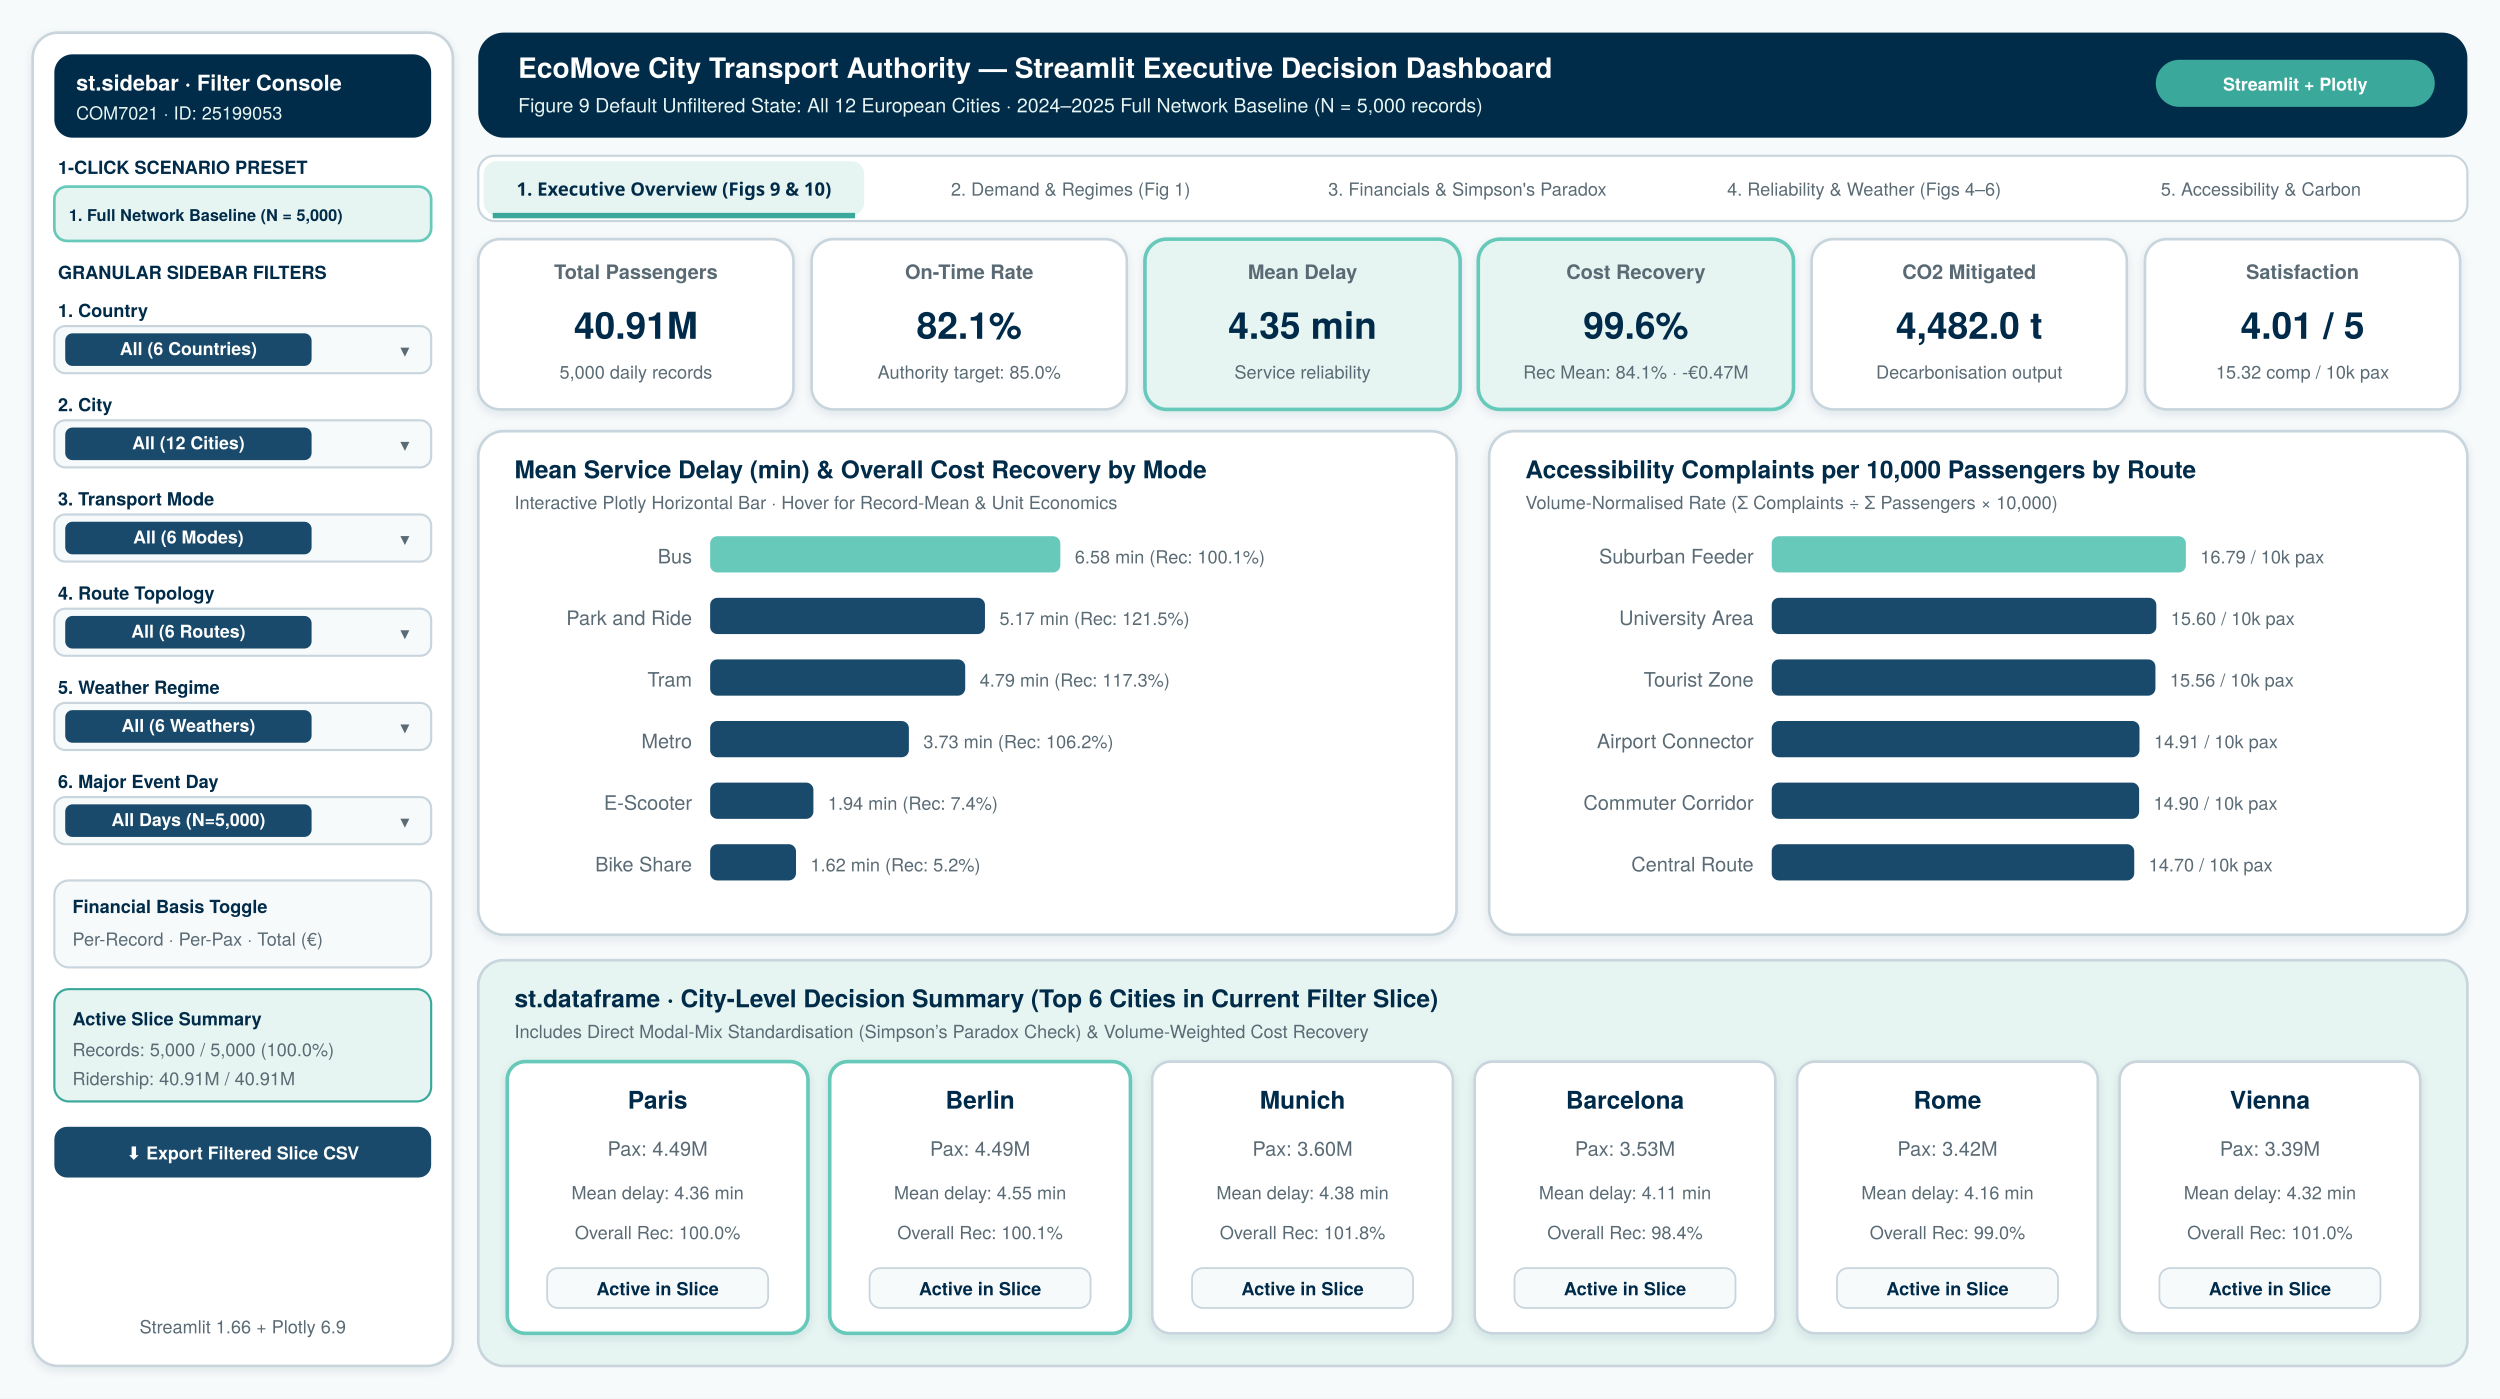
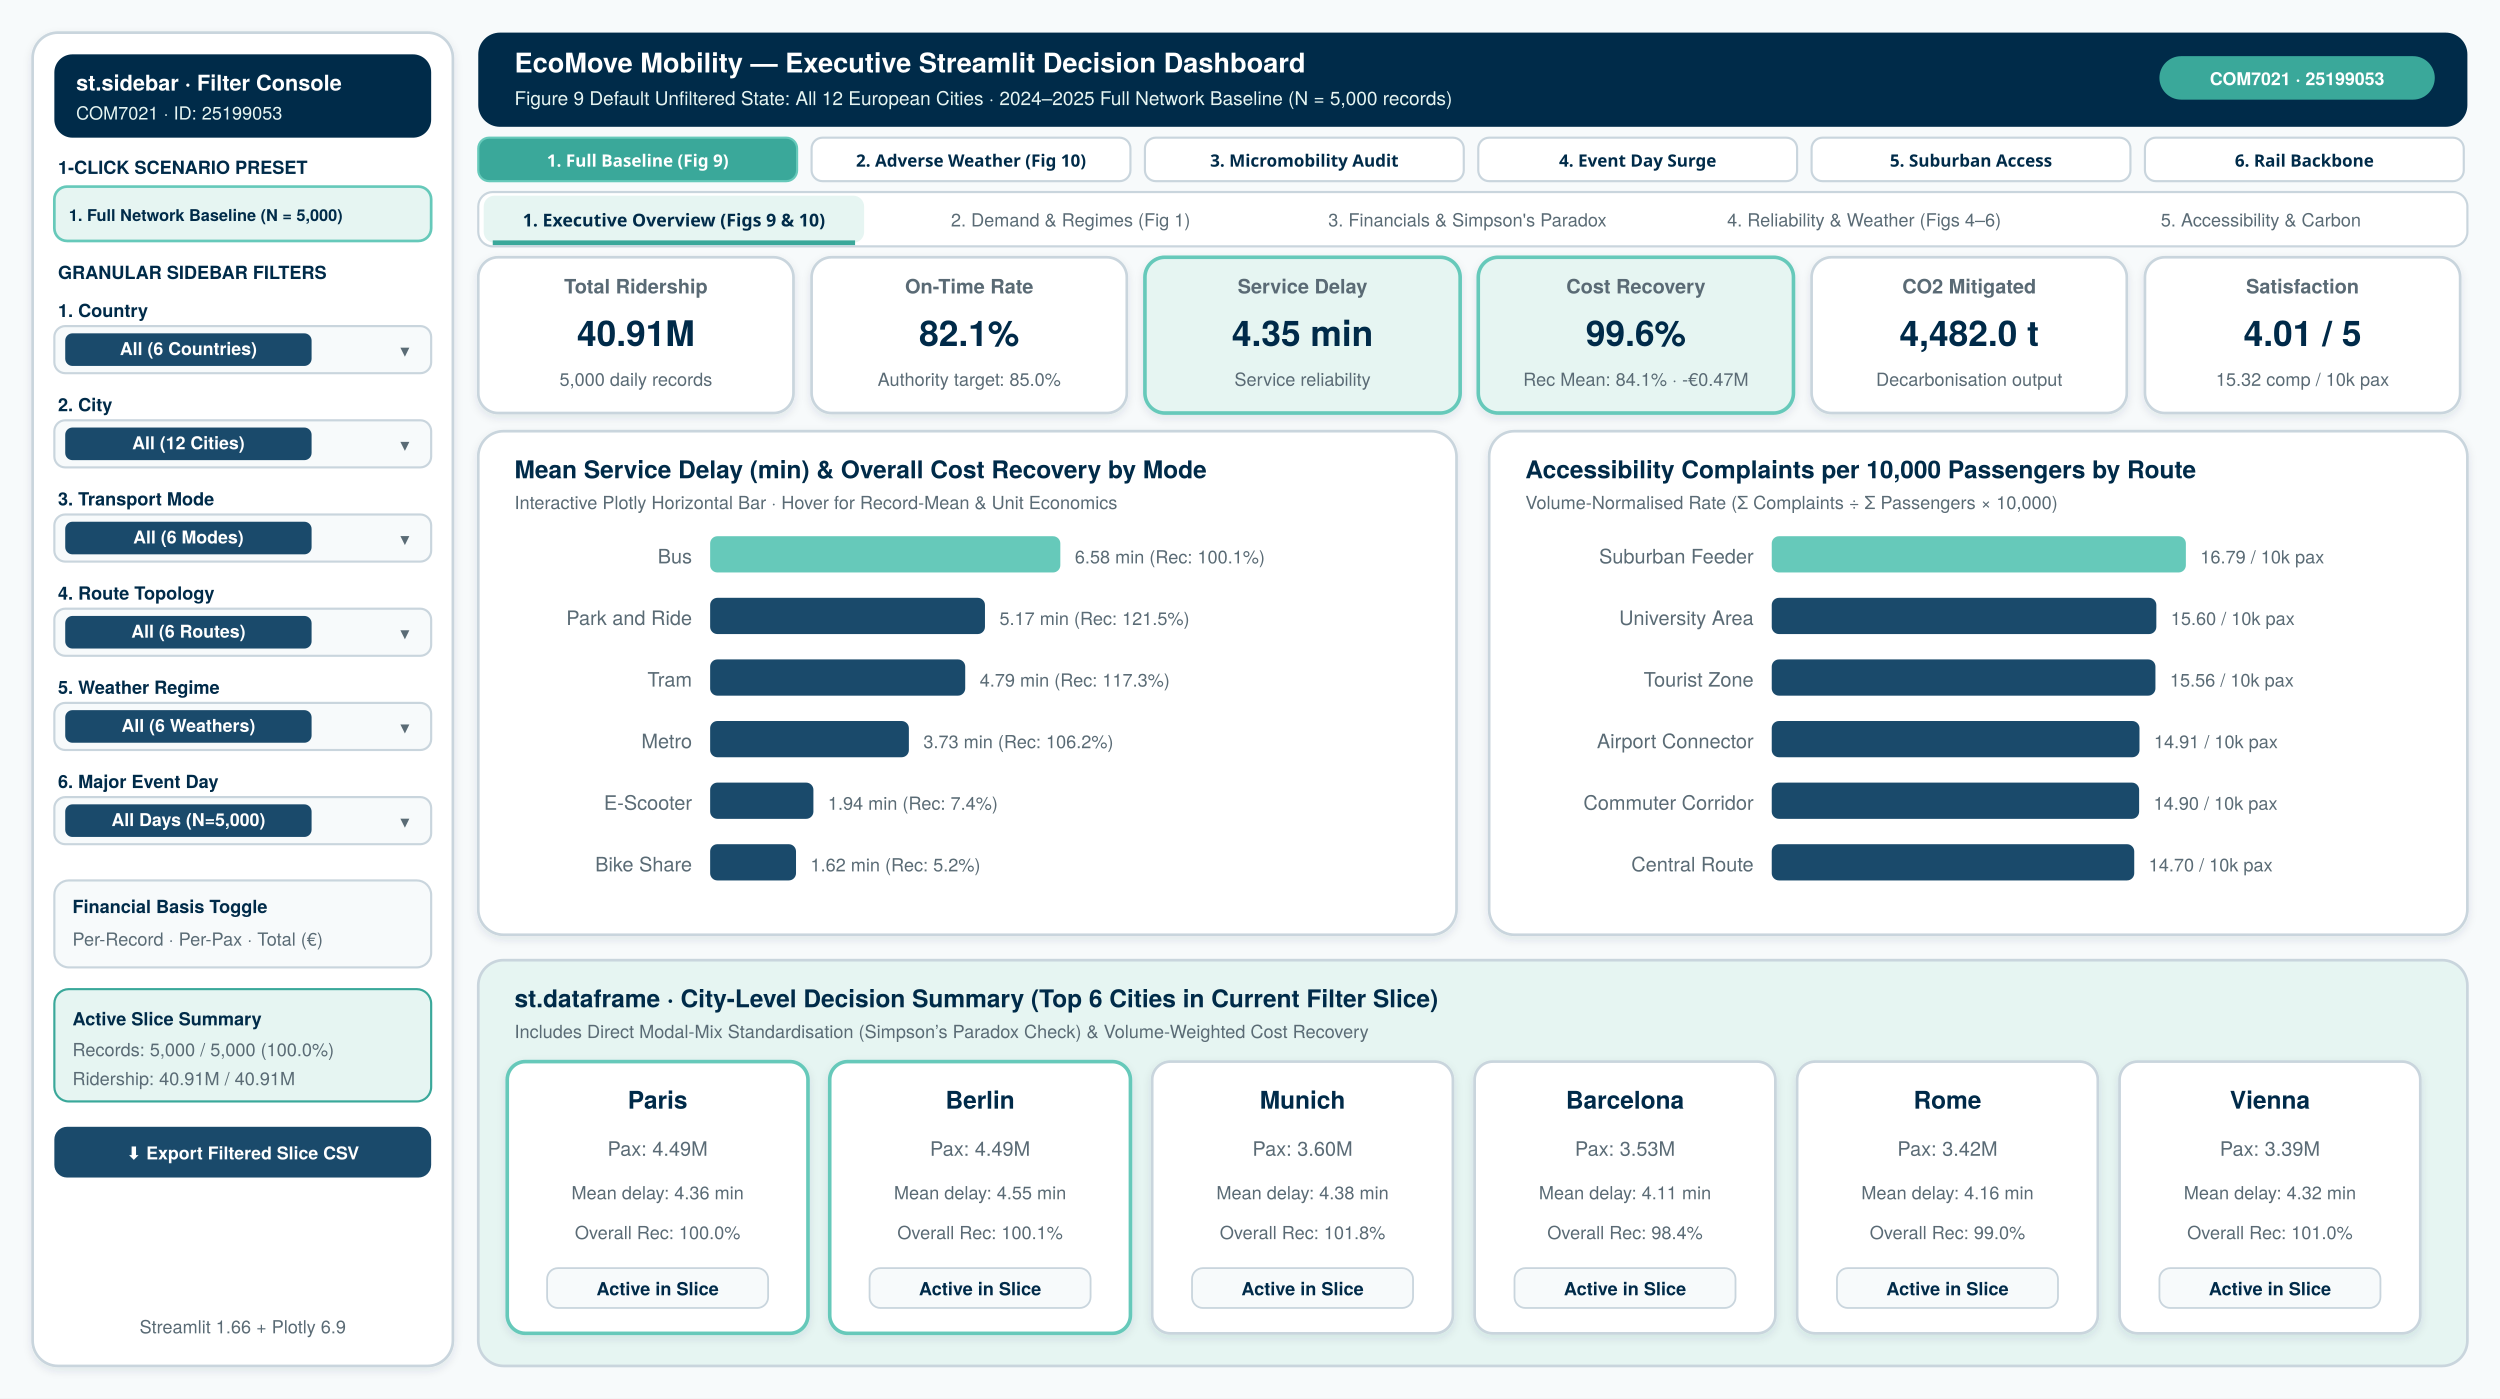
<svg xmlns="http://www.w3.org/2000/svg" width="1380" height="772" viewBox="0 0 1380 772">
  <rect width="1380" height="772" fill="#F7FAFB" />
  <defs>
    <filter id="shadow" x="-6%" y="-6%" width="118%" height="118%">
      <feDropShadow dx="0" dy="2" stdDeviation="2.4" flood-color="#002B49" flood-opacity="0.10" />
    </filter>
    <style>
      .lab { font: 600 13.5px Aptos, 'Helvetica Neue', sans-serif; fill: #002B49; }
      .labw { font: 600 13px Aptos, 'Helvetica Neue', sans-serif; fill: #FFFFFF; }
      .small { font: 400 11px Aptos, 'Helvetica Neue', sans-serif; fill: #5A6B75; }
      .tiny { font: 400 10px Aptos, 'Helvetica Neue', sans-serif; fill: #5A6B75; }
      .chip { font: 700 9.8px Aptos, 'Helvetica Neue', sans-serif; fill: #FFFFFF; }
      .zone { font: 700 10px Aptos, 'Helvetica Neue', sans-serif; fill: #002B49; }
    </style>
  </defs>
  <rect x="18" y="18" width="232" height="736" rx="14" fill="#FFFFFF" stroke="#C9D5DD" stroke-width="1.5" filter="url(#shadow)" />
  <rect x="30" y="30" width="208" height="46" rx="10" fill="#002B49" />
  <text x="42" y="50" style="font:700 12px Aptos, Helvetica Neue, sans-serif; fill:#FFFFFF;">st.sidebar · Filter Console</text>
  <text x="42" y="66" style="font:400 10px Aptos, Helvetica Neue, sans-serif; fill:#E6F5F2;">COM7021 · ID: 25199053</text>
  <text x="32" y="96" class="zone">1-CLICK SCENARIO PRESET</text>
  <rect x="30" y="103" width="208" height="30" rx="7" fill="#E6F5F2" stroke="#66C9BA" stroke-width="1.5" />
  <text x="38" y="122" style="font:700 9.0px Aptos, Helvetica Neue, sans-serif; fill:#002B49;">1. Full Network Baseline (N = 5,000)</text>
  <text x="32" y="154" class="zone">GRANULAR SIDEBAR FILTERS</text>
  <text x="32" y="175" class="tiny" style="font-weight:700;fill:#002B49;">1. Country</text>
  <rect x="30" y="180" width="208" height="26" rx="6" fill="#F7FAFB" stroke="#C9D5DD" stroke-width="1.2" />
  <rect x="36" y="184" width="136" height="18" rx="4" fill="#1A4A6B" />
  <text x="104" y="196" text-anchor="middle" class="chip">All (6 Countries)</text>
  <text x="226" y="197" text-anchor="end" class="tiny">▾</text>
  <text x="32" y="227" class="tiny" style="font-weight:700;fill:#002B49;">2. City</text>
  <rect x="30" y="232" width="208" height="26" rx="6" fill="#F7FAFB" stroke="#C9D5DD" stroke-width="1.2" />
  <rect x="36" y="236" width="136" height="18" rx="4" fill="#1A4A6B" />
  <text x="104" y="248" text-anchor="middle" class="chip">All (12 Cities)</text>
  <text x="226" y="249" text-anchor="end" class="tiny">▾</text>
  <text x="32" y="279" class="tiny" style="font-weight:700;fill:#002B49;">3. Transport Mode</text>
  <rect x="30" y="284" width="208" height="26" rx="6" fill="#F7FAFB" stroke="#C9D5DD" stroke-width="1.2" />
  <rect x="36" y="288" width="136" height="18" rx="4" fill="#1A4A6B" />
  <text x="104" y="300" text-anchor="middle" class="chip">All (6 Modes)</text>
  <text x="226" y="301" text-anchor="end" class="tiny">▾</text>
  <text x="32" y="331" class="tiny" style="font-weight:700;fill:#002B49;">4. Route Topology</text>
  <rect x="30" y="336" width="208" height="26" rx="6" fill="#F7FAFB" stroke="#C9D5DD" stroke-width="1.2" />
  <rect x="36" y="340" width="136" height="18" rx="4" fill="#1A4A6B" />
  <text x="104" y="352" text-anchor="middle" class="chip">All (6 Routes)</text>
  <text x="226" y="353" text-anchor="end" class="tiny">▾</text>
  <text x="32" y="383" class="tiny" style="font-weight:700;fill:#002B49;">5. Weather Regime</text>
  <rect x="30" y="388" width="208" height="26" rx="6" fill="#F7FAFB" stroke="#C9D5DD" stroke-width="1.2" />
  <rect x="36" y="392" width="136" height="18" rx="4" fill="#1A4A6B" />
  <text x="104" y="404" text-anchor="middle" class="chip">All (6 Weathers)</text>
  <text x="226" y="405" text-anchor="end" class="tiny">▾</text>
  <text x="32" y="435" class="tiny" style="font-weight:700;fill:#002B49;">6. Major Event Day</text>
  <rect x="30" y="440" width="208" height="26" rx="6" fill="#F7FAFB" stroke="#C9D5DD" stroke-width="1.2" />
  <rect x="36" y="444" width="136" height="18" rx="4" fill="#1A4A6B" />
  <text x="104" y="456" text-anchor="middle" class="chip">All Days (N=5,000)</text>
  <text x="226" y="457" text-anchor="end" class="tiny">▾</text>
  <rect x="30" y="486" width="208" height="48" rx="8" fill="#F7FAFB" stroke="#C9D5DD" stroke-width="1.2" />
  <text x="40" y="504" class="tiny" style="font-weight:700;fill:#002B49;">Financial Basis Toggle</text>
  <text x="40" y="522" class="tiny">Per-Record · Per-Pax · Total (€)</text>
  <rect x="30" y="546" width="208" height="62" rx="8" fill="#E6F5F2" stroke="#3AA89A" stroke-width="1.2" />
  <text x="40" y="566" class="tiny" style="font-weight:700;fill:#002B49;">Active Slice Summary</text>
  <text x="40" y="583" class="tiny">Records: 5,000 / 5,000 (100.0%)</text>
  <text x="40" y="599" class="tiny">Ridership: 40.91M / 40.91M</text>
  <rect x="30" y="622" width="208" height="28" rx="7" fill="#1A4A6B" />
  <text x="134" y="640" text-anchor="middle" class="chip">⬇ Export Filtered Slice CSV</text>
  <text x="134" y="736" text-anchor="middle" class="tiny">Streamlit 1.66 + Plotly 6.9</text>
-   <rect x="264" y="18" width="1098" height="58" rx="14" fill="#002B49" />
-   <text x="286" y="43" style="font:700 15.5px Aptos, Helvetica Neue, sans-serif; fill:#FFFFFF;">EcoMove City Transport Authority — Streamlit Executive Decision Dashboard</text>
-   <text x="286" y="62" style="font:400 10.8px Aptos, Helvetica Neue, sans-serif; fill:#E6F5F2;">Figure 9 Default Unfiltered State: All 12 European Cities · 2024–2025 Full Network Baseline (N = 5,000 records)</text>
-   <rect x="1190" y="33" width="154" height="26" rx="13" fill="#3AA89A" />
-   <text x="1267" y="50" text-anchor="middle" class="chip">Streamlit + Plotly</text>
-   <rect x="264" y="86" width="1098" height="36" rx="9" fill="#FFFFFF" stroke="#C9D5DD" stroke-width="1.2" />
-   <rect x="267" y="89" width="210" height="30" rx="7" fill="#E6F5F2" />
-   <line x1="272" y1="119" x2="472" y2="119" stroke="#3AA89A" stroke-width="3" />
-   <text x="372.0" y="108" text-anchor="middle" style="font:700 10.2px Aptos, sans-serif; fill:#002B49;">1. Executive Overview (Figs 9 &amp; 10)</text>
-   <text x="591.0" y="108" text-anchor="middle" class="tiny">2. Demand &amp; Regimes (Fig 1)</text>
-   <text x="810.0" y="108" text-anchor="middle" class="tiny">3. Financials &amp; Simpson's Paradox</text>
-   <text x="1029.0" y="108" text-anchor="middle" class="tiny">4. Reliability &amp; Weather (Figs 4–6)</text>
-   <text x="1248.0" y="108" text-anchor="middle" class="tiny">5. Accessibility &amp; Carbon</text>
-   <g filter="url(#shadow)">
-     <rect x="264" y="132" width="174" height="94" rx="12" fill="#FFFFFF" stroke="#C9D5DD" stroke-width="1.5" />
-     <text x="351" y="154" text-anchor="middle" class="small" style="font-weight:700;">Total Passengers</text>
-     <text x="351" y="187" text-anchor="middle" style="font:700 20.5px Aptos, Helvetica Neue, sans-serif; fill:#002B49;">40.91M</text>
-     <text x="351" y="209" text-anchor="middle" class="tiny">5,000 daily records</text>
-   </g>
-   <g filter="url(#shadow)">
-     <rect x="448" y="132" width="174" height="94" rx="12" fill="#FFFFFF" stroke="#C9D5DD" stroke-width="1.5" />
-     <text x="535" y="154" text-anchor="middle" class="small" style="font-weight:700;">On-Time Rate</text>
-     <text x="535" y="187" text-anchor="middle" style="font:700 20.5px Aptos, Helvetica Neue, sans-serif; fill:#002B49;">82.1%</text>
-     <text x="535" y="209" text-anchor="middle" class="tiny">Authority target: 85.0%</text>
-   </g>
-   <g filter="url(#shadow)">
-     <rect x="632" y="132" width="174" height="94" rx="12" fill="#E6F5F2" stroke="#66C9BA" stroke-width="2.0" />
-     <text x="719" y="154" text-anchor="middle" class="small" style="font-weight:700;">Mean Delay</text>
-     <text x="719" y="187" text-anchor="middle" style="font:700 20.5px Aptos, Helvetica Neue, sans-serif; fill:#002B49;">4.35 min</text>
-     <text x="719" y="209" text-anchor="middle" class="tiny">Service reliability</text>
-   </g>
-   <g filter="url(#shadow)">
-     <rect x="816" y="132" width="174" height="94" rx="12" fill="#E6F5F2" stroke="#66C9BA" stroke-width="2.0" />
-     <text x="903" y="154" text-anchor="middle" class="small" style="font-weight:700;">Cost Recovery</text>
-     <text x="903" y="187" text-anchor="middle" style="font:700 20.5px Aptos, Helvetica Neue, sans-serif; fill:#002B49;">99.6%</text>
-     <text x="903" y="209" text-anchor="middle" class="tiny">Rec Mean: 84.1% · -€0.47M</text>
-   </g>
-   <g filter="url(#shadow)">
-     <rect x="1000" y="132" width="174" height="94" rx="12" fill="#FFFFFF" stroke="#C9D5DD" stroke-width="1.5" />
-     <text x="1087" y="154" text-anchor="middle" class="small" style="font-weight:700;">CO2 Mitigated</text>
-     <text x="1087" y="187" text-anchor="middle" style="font:700 20.5px Aptos, Helvetica Neue, sans-serif; fill:#002B49;">4,482.0 t</text>
-     <text x="1087" y="209" text-anchor="middle" class="tiny">Decarbonisation output</text>
-   </g>
-   <g filter="url(#shadow)">
-     <rect x="1184" y="132" width="174" height="94" rx="12" fill="#FFFFFF" stroke="#C9D5DD" stroke-width="1.5" />
-     <text x="1271" y="154" text-anchor="middle" class="small" style="font-weight:700;">Satisfaction</text>
-     <text x="1271" y="187" text-anchor="middle" style="font:700 20.5px Aptos, Helvetica Neue, sans-serif; fill:#002B49;">4.01 / 5</text>
-     <text x="1271" y="209" text-anchor="middle" class="tiny">15.32 comp / 10k pax</text>
+   <rect x="264" y="18" width="1098" height="52" rx="12" fill="#002B49" />
+   <text x="284" y="40" style="font:700 15px Aptos, Helvetica Neue, sans-serif; fill:#FFFFFF;">EcoMove Mobility — Executive Streamlit Decision Dashboard</text>
+   <text x="284" y="58" style="font:400 10.5px Aptos, Helvetica Neue, sans-serif; fill:#E6F5F2;">Figure 9 Default Unfiltered State: All 12 European Cities · 2024–2025 Full Network Baseline (N = 5,000 records)</text>
+   <rect x="1192" y="31" width="152" height="24" rx="12" fill="#3AA89A" />
+   <text x="1268" y="47" text-anchor="middle" class="chip">COM7021 · 25199053</text>
+   <rect x="264" y="76" width="176" height="24" rx="6" fill="#3AA89A" stroke="#66C9BA" stroke-width="1.2" />
+   <text x="352" y="92" text-anchor="middle" style="font:700 9.4px Aptos, sans-serif; fill:#FFFFFF;">1. Full Baseline (Fig 9)</text>
+   <rect x="448" y="76" width="176" height="24" rx="6" fill="#FFFFFF" stroke="#C9D5DD" stroke-width="1.2" />
+   <text x="536" y="92" text-anchor="middle" style="font:700 9.4px Aptos, sans-serif; fill:#002B49;">2. Adverse Weather (Fig 10)</text>
+   <rect x="632" y="76" width="176" height="24" rx="6" fill="#FFFFFF" stroke="#C9D5DD" stroke-width="1.2" />
+   <text x="720" y="92" text-anchor="middle" style="font:700 9.4px Aptos, sans-serif; fill:#002B49;">3. Micromobility Audit</text>
+   <rect x="816" y="76" width="176" height="24" rx="6" fill="#FFFFFF" stroke="#C9D5DD" stroke-width="1.2" />
+   <text x="904" y="92" text-anchor="middle" style="font:700 9.4px Aptos, sans-serif; fill:#002B49;">4. Event Day Surge</text>
+   <rect x="1000" y="76" width="176" height="24" rx="6" fill="#FFFFFF" stroke="#C9D5DD" stroke-width="1.2" />
+   <text x="1088" y="92" text-anchor="middle" style="font:700 9.4px Aptos, sans-serif; fill:#002B49;">5. Suburban Access</text>
+   <rect x="1184" y="76" width="176" height="24" rx="6" fill="#FFFFFF" stroke="#C9D5DD" stroke-width="1.2" />
+   <text x="1272" y="92" text-anchor="middle" style="font:700 9.4px Aptos, sans-serif; fill:#002B49;">6. Rail Backbone</text>
+   <rect x="264" y="106" width="1098" height="30" rx="8" fill="#FFFFFF" stroke="#C9D5DD" stroke-width="1.2" />
+   <rect x="267" y="108" width="210" height="26" rx="6" fill="#E6F5F2" />
+   <line x1="272" y1="134" x2="472" y2="134" stroke="#3AA89A" stroke-width="2.6" />
+   <text x="372.0" y="125" text-anchor="middle" style="font:700 9.8px Aptos, sans-serif; fill:#002B49;">1. Executive Overview (Figs 9 &amp; 10)</text>
+   <text x="591.0" y="125" text-anchor="middle" class="tiny">2. Demand &amp; Regimes (Fig 1)</text>
+   <text x="810.0" y="125" text-anchor="middle" class="tiny">3. Financials &amp; Simpson's Paradox</text>
+   <text x="1029.0" y="125" text-anchor="middle" class="tiny">4. Reliability &amp; Weather (Figs 4–6)</text>
+   <text x="1248.0" y="125" text-anchor="middle" class="tiny">5. Accessibility &amp; Carbon</text>
+   <g filter="url(#shadow)">
+     <rect x="264" y="142" width="174" height="86" rx="11" fill="#FFFFFF" stroke="#C9D5DD" stroke-width="1.5" />
+     <text x="351" y="162" text-anchor="middle" class="small" style="font-weight:700;">Total Ridership</text>
+     <text x="351" y="191" text-anchor="middle" style="font:700 19.5px Aptos, Helvetica Neue, sans-serif; fill:#002B49;">40.91M</text>
+     <text x="351" y="213" text-anchor="middle" class="tiny">5,000 daily records</text>
+   </g>
+   <g filter="url(#shadow)">
+     <rect x="448" y="142" width="174" height="86" rx="11" fill="#FFFFFF" stroke="#C9D5DD" stroke-width="1.5" />
+     <text x="535" y="162" text-anchor="middle" class="small" style="font-weight:700;">On-Time Rate</text>
+     <text x="535" y="191" text-anchor="middle" style="font:700 19.5px Aptos, Helvetica Neue, sans-serif; fill:#002B49;">82.1%</text>
+     <text x="535" y="213" text-anchor="middle" class="tiny">Authority target: 85.0%</text>
+   </g>
+   <g filter="url(#shadow)">
+     <rect x="632" y="142" width="174" height="86" rx="11" fill="#E6F5F2" stroke="#66C9BA" stroke-width="2.0" />
+     <text x="719" y="162" text-anchor="middle" class="small" style="font-weight:700;">Service Delay</text>
+     <text x="719" y="191" text-anchor="middle" style="font:700 19.5px Aptos, Helvetica Neue, sans-serif; fill:#002B49;">4.35 min</text>
+     <text x="719" y="213" text-anchor="middle" class="tiny">Service reliability</text>
+   </g>
+   <g filter="url(#shadow)">
+     <rect x="816" y="142" width="174" height="86" rx="11" fill="#E6F5F2" stroke="#66C9BA" stroke-width="2.0" />
+     <text x="903" y="162" text-anchor="middle" class="small" style="font-weight:700;">Cost Recovery</text>
+     <text x="903" y="191" text-anchor="middle" style="font:700 19.5px Aptos, Helvetica Neue, sans-serif; fill:#002B49;">99.6%</text>
+     <text x="903" y="213" text-anchor="middle" class="tiny">Rec Mean: 84.1% · -€0.47M</text>
+   </g>
+   <g filter="url(#shadow)">
+     <rect x="1000" y="142" width="174" height="86" rx="11" fill="#FFFFFF" stroke="#C9D5DD" stroke-width="1.5" />
+     <text x="1087" y="162" text-anchor="middle" class="small" style="font-weight:700;">CO2 Mitigated</text>
+     <text x="1087" y="191" text-anchor="middle" style="font:700 19.5px Aptos, Helvetica Neue, sans-serif; fill:#002B49;">4,482.0 t</text>
+     <text x="1087" y="213" text-anchor="middle" class="tiny">Decarbonisation output</text>
+   </g>
+   <g filter="url(#shadow)">
+     <rect x="1184" y="142" width="174" height="86" rx="11" fill="#FFFFFF" stroke="#C9D5DD" stroke-width="1.5" />
+     <text x="1271" y="162" text-anchor="middle" class="small" style="font-weight:700;">Satisfaction</text>
+     <text x="1271" y="191" text-anchor="middle" style="font:700 19.5px Aptos, Helvetica Neue, sans-serif; fill:#002B49;">4.01 / 5</text>
+     <text x="1271" y="213" text-anchor="middle" class="tiny">15.32 comp / 10k pax</text>
  </g>
  <rect x="264" y="238" width="540" height="278" rx="14" fill="#FFFFFF" stroke="#C9D5DD" stroke-width="1.5" filter="url(#shadow)" />
  <text x="284" y="264" class="lab">Mean Service Delay (min) &amp; Overall Cost Recovery by Mode</text>
  <text x="284" y="281" class="tiny">Interactive Plotly Horizontal Bar · Hover for Record-Mean &amp; Unit Economics</text>
  <text x="382" y="311" text-anchor="end" class="small">Bus</text>
  <rect x="392" y="296" width="193.3" height="20" rx="4" fill="#66C9BA" />
  <text x="593.3" y="311" class="tiny">6.58 min  (Rec: 100.1%)</text>
  <text x="382" y="345" text-anchor="end" class="small">Park and Ride</text>
  <rect x="392" y="330" width="151.7" height="20" rx="4" fill="#1A4A6B" />
  <text x="551.7" y="345" class="tiny">5.17 min  (Rec: 121.5%)</text>
  <text x="382" y="379" text-anchor="end" class="small">Tram</text>
  <rect x="392" y="364" width="140.8" height="20" rx="4" fill="#1A4A6B" />
  <text x="540.8" y="379" class="tiny">4.79 min  (Rec: 117.3%)</text>
  <text x="382" y="413" text-anchor="end" class="small">Metro</text>
  <rect x="392" y="398" width="109.7" height="20" rx="4" fill="#1A4A6B" />
  <text x="509.7" y="413" class="tiny">3.73 min  (Rec: 106.2%)</text>
  <text x="382" y="447" text-anchor="end" class="small">E-Scooter</text>
  <rect x="392" y="432" width="57.0" height="20" rx="4" fill="#1A4A6B" />
  <text x="457.0" y="447" class="tiny">1.94 min  (Rec: 7.4%)</text>
  <text x="382" y="481" text-anchor="end" class="small">Bike Share</text>
  <rect x="392" y="466" width="47.4" height="20" rx="4" fill="#1A4A6B" />
  <text x="447.4" y="481" class="tiny">1.62 min  (Rec: 5.2%)</text>
  <rect x="822" y="238" width="540" height="278" rx="14" fill="#FFFFFF" stroke="#C9D5DD" stroke-width="1.5" filter="url(#shadow)" />
  <text x="842" y="264" class="lab">Accessibility Complaints per 10,000 Passengers by Route</text>
  <text x="842" y="281" class="tiny">Volume-Normalised Rate (Σ Complaints ÷ Σ Passengers × 10,000)</text>
  <text x="968" y="311" text-anchor="end" class="small">Suburban Feeder</text>
  <rect x="978" y="296" width="228.6" height="20" rx="4" fill="#66C9BA" />
  <text x="1214.6" y="311" class="tiny">16.79 / 10k pax</text>
  <text x="968" y="345" text-anchor="end" class="small">University Area</text>
  <rect x="978" y="330" width="212.3" height="20" rx="4" fill="#1A4A6B" />
  <text x="1198.3" y="345" class="tiny">15.60 / 10k pax</text>
  <text x="968" y="379" text-anchor="end" class="small">Tourist Zone</text>
  <rect x="978" y="364" width="211.8" height="20" rx="4" fill="#1A4A6B" />
  <text x="1197.8" y="379" class="tiny">15.56 / 10k pax</text>
  <text x="968" y="413" text-anchor="end" class="small">Airport Connector</text>
  <rect x="978" y="398" width="203.0" height="20" rx="4" fill="#1A4A6B" />
  <text x="1189.0" y="413" class="tiny">14.91 / 10k pax</text>
  <text x="968" y="447" text-anchor="end" class="small">Commuter Corridor</text>
  <rect x="978" y="432" width="202.8" height="20" rx="4" fill="#1A4A6B" />
  <text x="1188.8" y="447" class="tiny">14.90 / 10k pax</text>
  <text x="968" y="481" text-anchor="end" class="small">Central Route</text>
  <rect x="978" y="466" width="200.1" height="20" rx="4" fill="#1A4A6B" />
  <text x="1186.1" y="481" class="tiny">14.70 / 10k pax</text>
  <rect x="264" y="530" width="1098" height="224" rx="14" fill="#E6F5F2" stroke="#C9D5DD" stroke-width="1.5" />
  <text x="284" y="556" class="lab">st.dataframe · City-Level Decision Summary (Top 6 Cities in Current Filter Slice)</text>
  <text x="284" y="573" class="tiny">Includes Direct Modal-Mix Standardisation (Simpson’s Paradox Check) &amp; Volume-Weighted Cost Recovery</text>
  <g filter="url(#shadow)">
    <rect x="280" y="586" width="166" height="150" rx="10" fill="#FFFFFF" stroke="#66C9BA" stroke-width="2.0" />
    <text x="363" y="612" text-anchor="middle" class="lab">Paris</text>
    <text x="363" y="638" text-anchor="middle" class="small">Pax: 4.49M</text>
    <text x="363" y="662" text-anchor="middle" class="tiny">Mean delay: 4.36 min</text>
    <text x="363" y="684" text-anchor="middle" class="tiny">Overall Rec: 100.0%</text>
    <rect x="302" y="700" width="122" height="22" rx="6" fill="#F7FAFB" stroke="#C9D5DD" stroke-width="1" />
    <text x="363" y="715" text-anchor="middle" class="tiny" style="font-weight:700;fill:#002B49;">Active in Slice</text>
  </g>
  <g filter="url(#shadow)">
    <rect x="458" y="586" width="166" height="150" rx="10" fill="#FFFFFF" stroke="#66C9BA" stroke-width="2.0" />
    <text x="541" y="612" text-anchor="middle" class="lab">Berlin</text>
    <text x="541" y="638" text-anchor="middle" class="small">Pax: 4.49M</text>
    <text x="541" y="662" text-anchor="middle" class="tiny">Mean delay: 4.55 min</text>
    <text x="541" y="684" text-anchor="middle" class="tiny">Overall Rec: 100.1%</text>
    <rect x="480" y="700" width="122" height="22" rx="6" fill="#F7FAFB" stroke="#C9D5DD" stroke-width="1" />
    <text x="541" y="715" text-anchor="middle" class="tiny" style="font-weight:700;fill:#002B49;">Active in Slice</text>
  </g>
  <g filter="url(#shadow)">
    <rect x="636" y="586" width="166" height="150" rx="10" fill="#FFFFFF" stroke="#C9D5DD" stroke-width="1.5" />
    <text x="719" y="612" text-anchor="middle" class="lab">Munich</text>
    <text x="719" y="638" text-anchor="middle" class="small">Pax: 3.60M</text>
    <text x="719" y="662" text-anchor="middle" class="tiny">Mean delay: 4.38 min</text>
    <text x="719" y="684" text-anchor="middle" class="tiny">Overall Rec: 101.8%</text>
    <rect x="658" y="700" width="122" height="22" rx="6" fill="#F7FAFB" stroke="#C9D5DD" stroke-width="1" />
    <text x="719" y="715" text-anchor="middle" class="tiny" style="font-weight:700;fill:#002B49;">Active in Slice</text>
  </g>
  <g filter="url(#shadow)">
    <rect x="814" y="586" width="166" height="150" rx="10" fill="#FFFFFF" stroke="#C9D5DD" stroke-width="1.5" />
    <text x="897" y="612" text-anchor="middle" class="lab">Barcelona</text>
    <text x="897" y="638" text-anchor="middle" class="small">Pax: 3.53M</text>
    <text x="897" y="662" text-anchor="middle" class="tiny">Mean delay: 4.11 min</text>
    <text x="897" y="684" text-anchor="middle" class="tiny">Overall Rec: 98.4%</text>
    <rect x="836" y="700" width="122" height="22" rx="6" fill="#F7FAFB" stroke="#C9D5DD" stroke-width="1" />
    <text x="897" y="715" text-anchor="middle" class="tiny" style="font-weight:700;fill:#002B49;">Active in Slice</text>
  </g>
  <g filter="url(#shadow)">
    <rect x="992" y="586" width="166" height="150" rx="10" fill="#FFFFFF" stroke="#C9D5DD" stroke-width="1.5" />
    <text x="1075" y="612" text-anchor="middle" class="lab">Rome</text>
    <text x="1075" y="638" text-anchor="middle" class="small">Pax: 3.42M</text>
    <text x="1075" y="662" text-anchor="middle" class="tiny">Mean delay: 4.16 min</text>
    <text x="1075" y="684" text-anchor="middle" class="tiny">Overall Rec: 99.0%</text>
    <rect x="1014" y="700" width="122" height="22" rx="6" fill="#F7FAFB" stroke="#C9D5DD" stroke-width="1" />
    <text x="1075" y="715" text-anchor="middle" class="tiny" style="font-weight:700;fill:#002B49;">Active in Slice</text>
  </g>
  <g filter="url(#shadow)">
    <rect x="1170" y="586" width="166" height="150" rx="10" fill="#FFFFFF" stroke="#C9D5DD" stroke-width="1.5" />
    <text x="1253" y="612" text-anchor="middle" class="lab">Vienna</text>
    <text x="1253" y="638" text-anchor="middle" class="small">Pax: 3.39M</text>
    <text x="1253" y="662" text-anchor="middle" class="tiny">Mean delay: 4.32 min</text>
    <text x="1253" y="684" text-anchor="middle" class="tiny">Overall Rec: 101.0%</text>
    <rect x="1192" y="700" width="122" height="22" rx="6" fill="#F7FAFB" stroke="#C9D5DD" stroke-width="1" />
    <text x="1253" y="715" text-anchor="middle" class="tiny" style="font-weight:700;fill:#002B49;">Active in Slice</text>
  </g>
</svg>
